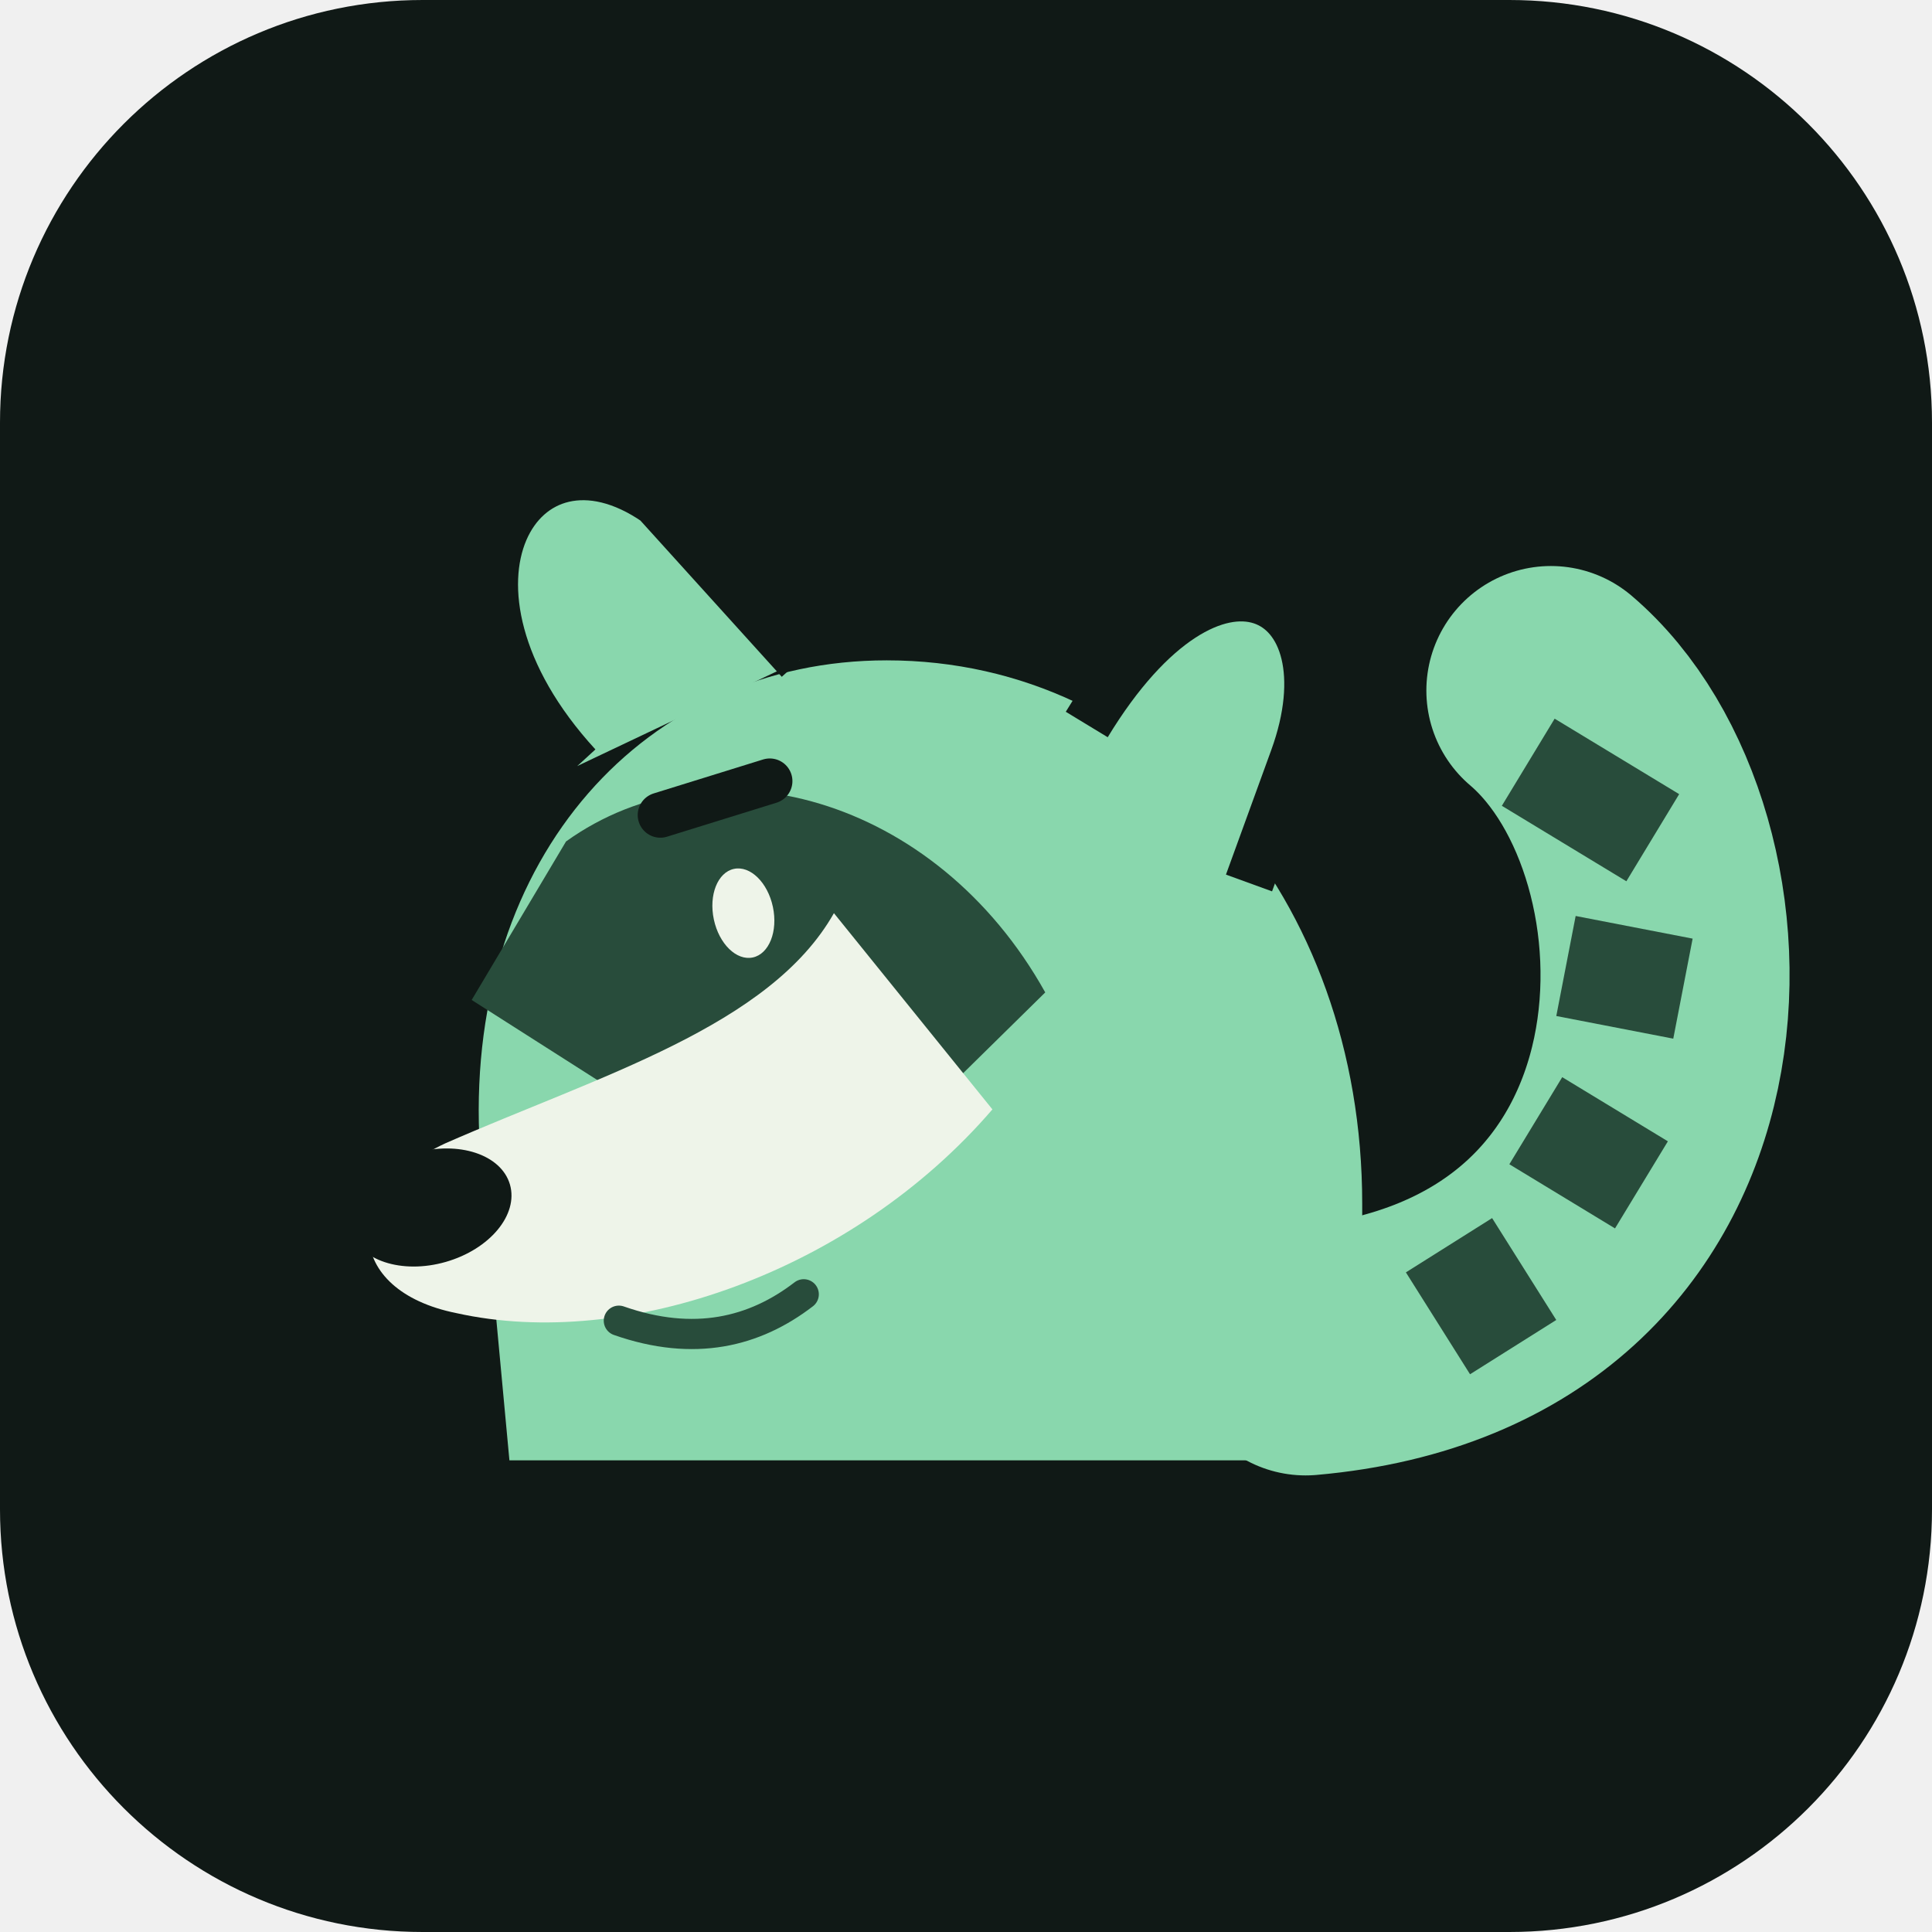
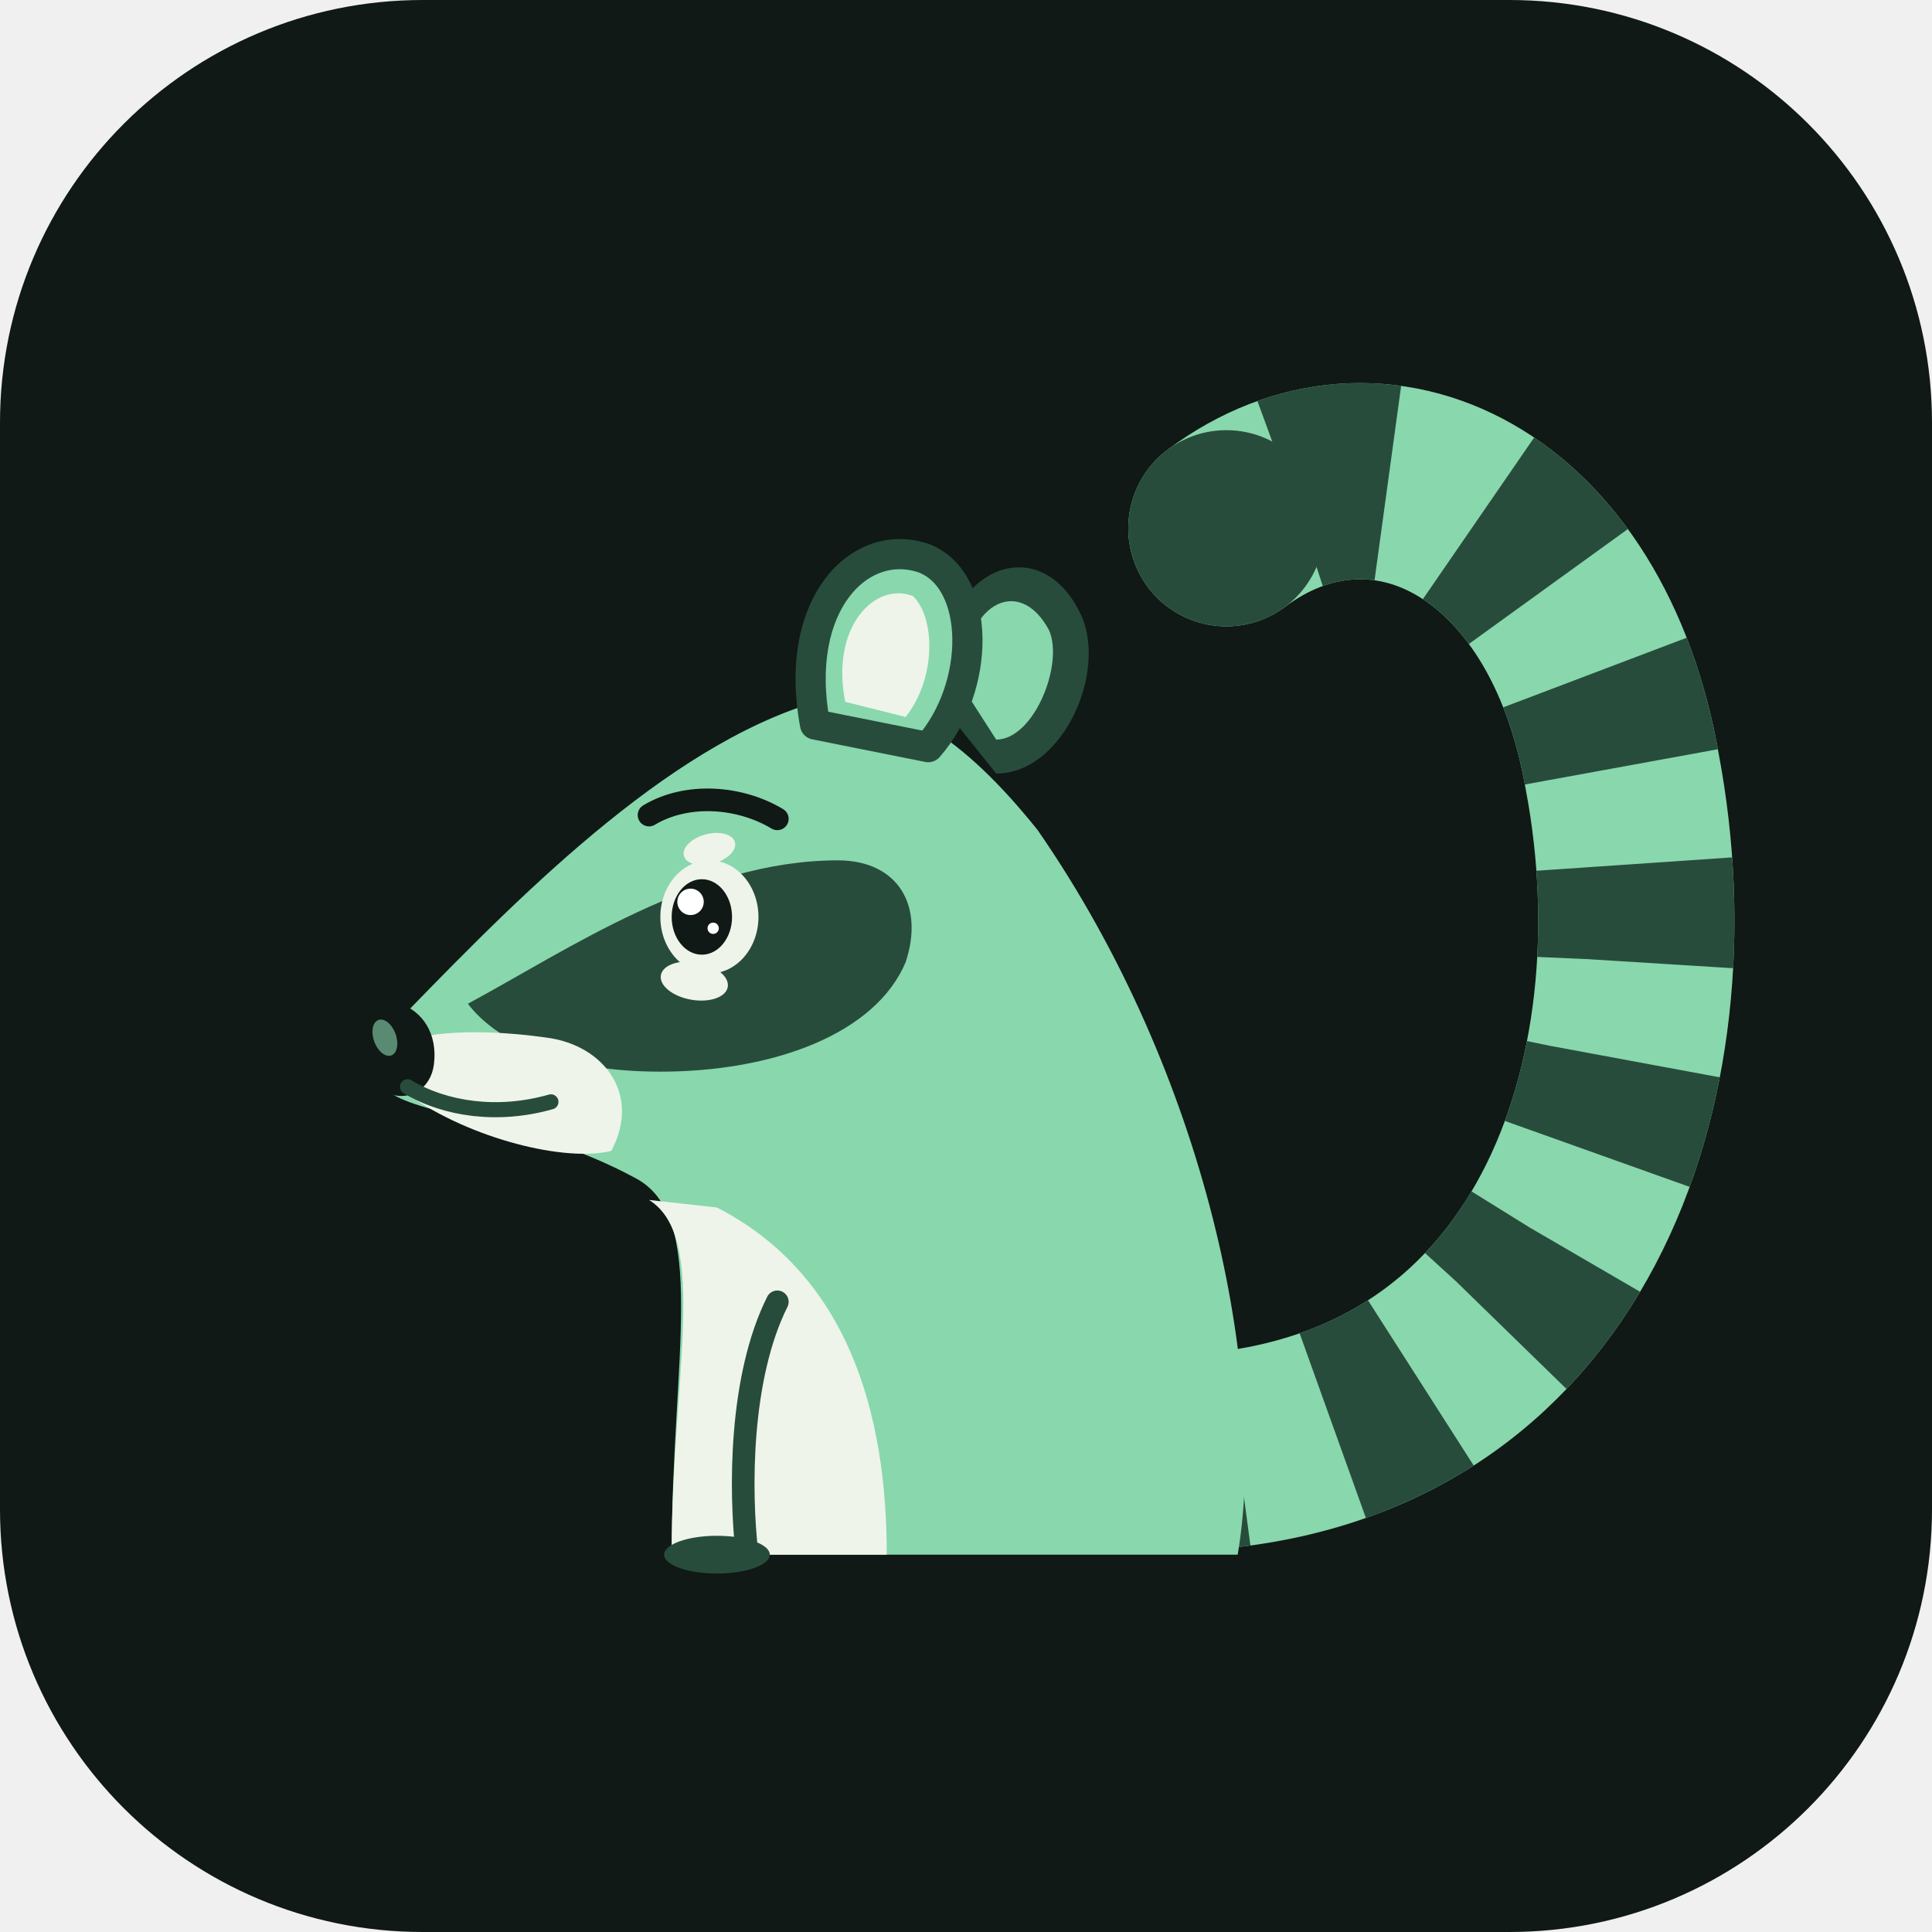
<svg xmlns="http://www.w3.org/2000/svg" viewBox="0 0 512 512" role="img" aria-labelledby="title desc">
  <rect width="512" height="512" rx="112" fill="#101916" />
-   <path d="M346 358c114-10 112-135 65-175" fill="none" stroke="#89d7ad" stroke-width="66" stroke-linecap="round" />
-   <path d="m405 202 33 20m-23 34 31 6m-39 35 28 17m-51 16 17 27" fill="none" stroke="#284c3b" stroke-width="27" />
-   <path d="M127 301c-3-74 44-126 108-126 72 0 126 63 126 144v68H135Z" fill="#89d7ad" />
-   <path d="M153 203c-44-48-15-95 21-70l38 42m76 17c34-56 71-35 55 9l-12 33" fill="#89d7ad" stroke="#101916" stroke-width="13" stroke-linejoin="round" />
-   <path d="M150 223c39-28 98-12 127 40l-61 60-91-58Z" fill="#284c3b" />
-   <path d="M221 242c-17 30-62 43-103 61-28 13-27 39 3 45 45 10 105-11 142-54Z" fill="#eef4e9" />
-   <ellipse cx="114" cy="320" rx="22" ry="15" fill="#101916" transform="rotate(-16 114 320)" />
-   <ellipse cx="197" cy="242" rx="8" ry="12" fill="#eef4e9" transform="rotate(-12 197 242)" />
-   <path d="m175 216 29-9" stroke="#101916" stroke-width="12" stroke-linecap="round" />
-   <path d="M164 350c20 7 36 3 49-7" fill="none" stroke="#284c3b" stroke-width="8" stroke-linecap="round" />
+   <g id="cauda">
+     <path d="M 315 385 C 415 380 445 285 430 205 C 418 135 365 110 325 140" fill="none" stroke="#89d7ad" stroke-width="52" stroke-linecap="round" />
+     <path d="M 315 385 C 415 380 445 285 430 205 C 418 135 365 110 325 140" fill="none" stroke="#284c3b" stroke-width="52" stroke-linecap="butt" stroke-dasharray="26 26" stroke-dashoffset="13" />
+     <circle cx="325" cy="140" r="26" fill="#284c3b" />
+   </g>
+   <path d="M 248 185 C 248 150 275 140 286 162 C 294 177 282 205 264 205 Z" fill="#284c3b" />
+   <path d="M 255 182 C 255 160 270 152 278 167 C 282 176 274 196 264 196 Z" fill="#89d7ad" />
+   <path d="M 220 185            C 180 195 140 235 108 268            C 98 274 96 284 104 290            C 114 296 142 298 168 312            C 188 322 178 360 178 412            L 328 412            C 336 365 320 285 275 220            C 255 195 238 185 220 185 Z" fill="#89d7ad" />
+   <path d="M 172 318 C 188 328 178 365 178 412 L 235 412 C 235 375 225 338 190 320 Z" fill="#eef4e9" />
+   <path d="M 206 345 C 196 365 196 395 198 412" fill="none" stroke="#284c3b" stroke-width="6" stroke-linecap="round" />
+   <ellipse cx="190" cy="412" rx="14" ry="5" fill="#284c3b" />
+   <path d="M 216 192 C 210 160 228 142 245 148 C 260 154 260 182 246 198 Z" fill="#89d7ad" stroke="#284c3b" stroke-width="8" stroke-linejoin="round" />
+   <path d="M 224 186 C 220 166 232 154 242 158 C 248 164 248 180 240 190 Z" fill="#eef4e9" />
+   <path d="M 124 266            C 150 252 185 228 222 228            C 238 228 245 240 240 255            C 232 274 205 284 175 284            C 145 284 130 274 124 266 Z" fill="#284c3b" />
+   <path d="M 104 278            C 108 274 124 272 145 275            C 160 277 170 290 162 305            C 150 308 125 302 108 290            C 102 286 102 280 104 278 Z" fill="#eef4e9" />
+   <ellipse cx="188" cy="225" rx="7" ry="4" fill="#eef4e9" transform="rotate(-15 188 225)" />
+   <ellipse cx="184" cy="260" rx="9" ry="5" fill="#eef4e9" transform="rotate(10 184 260)" />
+   <ellipse cx="188" cy="243" rx="13" ry="15" fill="#eef4e9" />
+   <ellipse cx="186" cy="243" rx="8" ry="10" fill="#101916" />
+   <circle cx="183" cy="239" r="3.5" fill="#ffffff" />
+   <circle cx="189" cy="246" r="1.5" fill="#ffffff" />
+   <path d="M 172 216 C 182 210 196 211 206 217" fill="none" stroke="#101916" stroke-width="6" stroke-linecap="round" />
+   <path d="M 106 266 C 96 270 93 282 100 288 C 106 293 114 290 115 282 C 116 274 112 268 106 266 Z" fill="#101916" />
+   <ellipse cx="102" cy="275" rx="3" ry="5" fill="#89d7ad" opacity="0.6" transform="rotate(-20 102 275)" />
+   <path d="M 108 288 C 118 294 132 296 146 292" fill="none" stroke="#284c3b" stroke-width="4" stroke-linecap="round" />
</svg>
